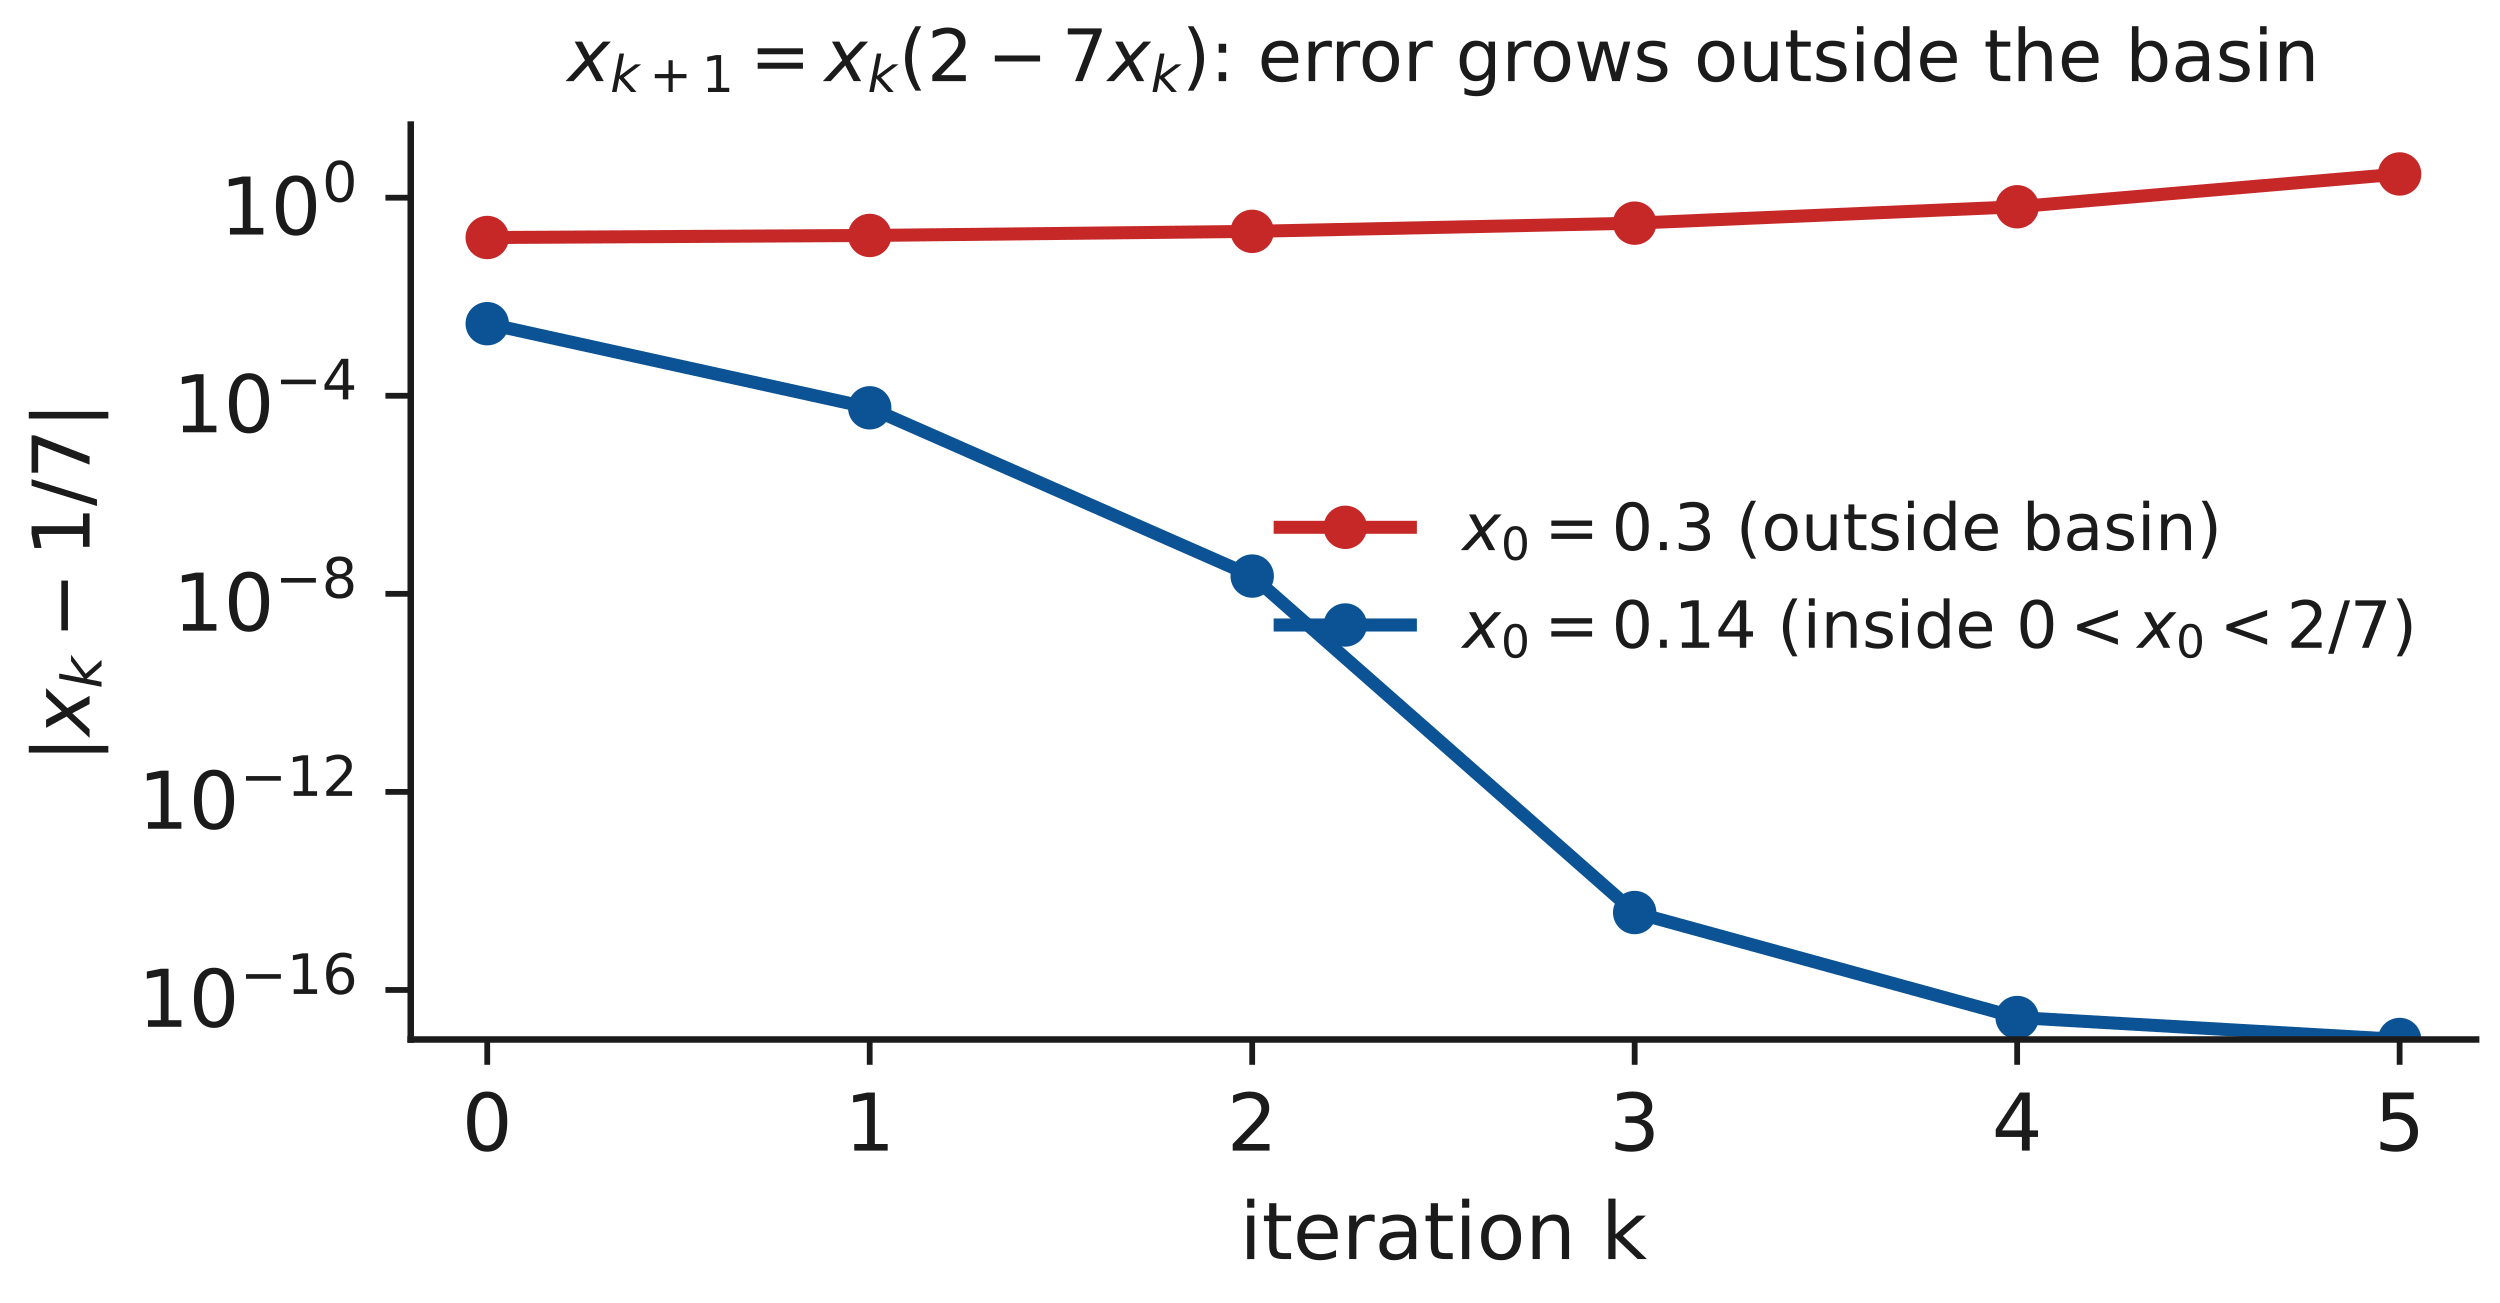
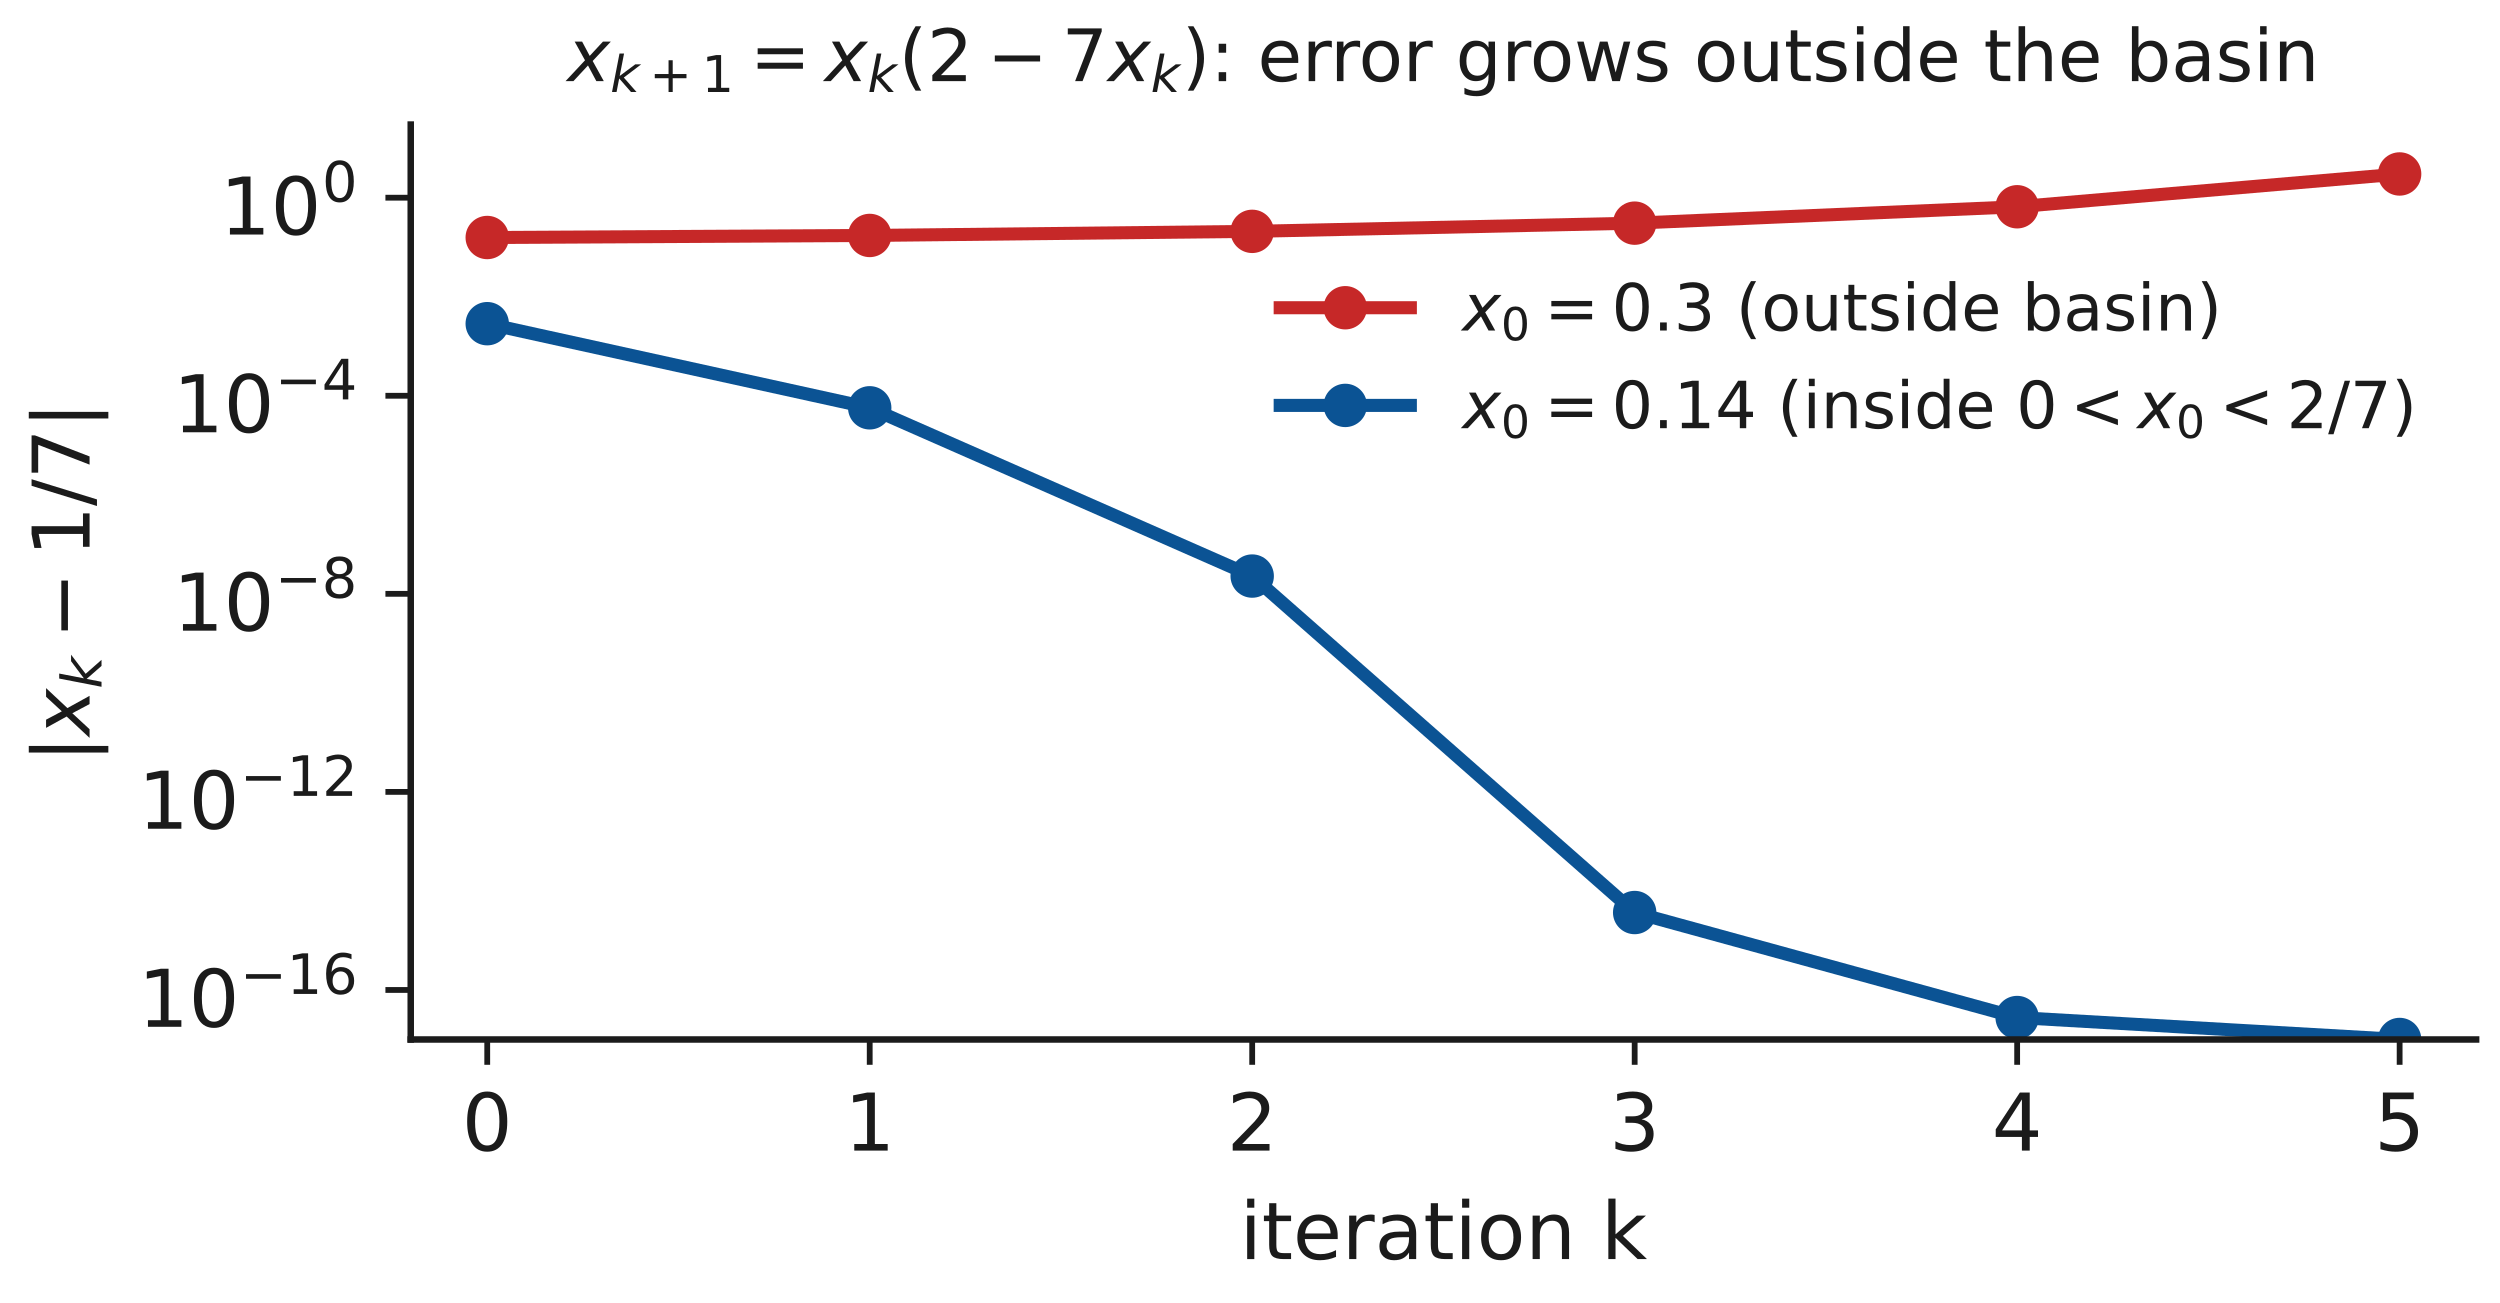
<svg xmlns="http://www.w3.org/2000/svg" xmlns:xlink="http://www.w3.org/1999/xlink" width="345.6pt" height="180pt" viewBox="0 0 345.6 180" version="1.1">
  <defs>
    <style type="text/css">*{stroke-linejoin: round; stroke-linecap: butt}</style>
  </defs>
  <g id="figure_1">
    <g id="patch_1">
      <path d="M 0 180  L 345.6 180  L 345.6 0  L 0 0  L 0 180  z " style="fill: none" />
    </g>
    <g id="axes_1">
      <g id="patch_2">
        <path d="M 56.78 143.699  L 342.3 143.699  L 342.3 17.22  L 56.78 17.22  L 56.78 143.699  z " style="fill: none" />
      </g>
      <g id="matplotlib.axis_1">
        <g id="xtick_1">
          <g id="line2d_1">
            <defs>
              <path id="m05b77bd2c2" d="M 0 0  L 0 3.5  " style="stroke: #1b1b1b; stroke-width: 0.8" />
            </defs>
            <g>
              <use xlink:href="#m05b77bd2c2" x="67.355" y="143.699" style="fill: #1b1b1b; stroke: #1b1b1b; stroke-width: 0.8" />
            </g>
          </g>
          <g id="text_1">
            <g style="fill: #1b1b1b" transform="translate(63.85544 159.0561) scale(0.11 -0.11)">
              <defs>
                <path id="DejaVuSans-13" d="M 2034 4250  Q 1547 4250 1301 3770  Q 1056 3291 1056 2328  Q 1056 1369 1301 889  Q 1547 409 2034 409  Q 2525 409 2770 889  Q 3016 1369 3016 2328  Q 3016 3291 2770 3770  Q 2525 4250 2034 4250  z M 2034 4750  Q 2819 4750 3233 4129  Q 3647 3509 3647 2328  Q 3647 1150 3233 529  Q 2819 -91 2034 -91  Q 1250 -91 836 529  Q 422 1150 422 2328  Q 422 3509 836 4129  Q 1250 4750 2034 4750  z " transform="scale(0.015625)" />
              </defs>
              <use xlink:href="#DejaVuSans-13" />
            </g>
          </g>
        </g>
        <g id="xtick_2">
          <g id="line2d_2">
            <g>
              <use xlink:href="#m05b77bd2c2" x="120.229" y="143.699" style="fill: #1b1b1b; stroke: #1b1b1b; stroke-width: 0.8" />
            </g>
          </g>
          <g id="text_2">
            <g style="fill: #1b1b1b" transform="translate(116.7295 159.0561) scale(0.11 -0.11)">
              <defs>
                <path id="DejaVuSans-14" d="M 794 531  L 1825 531  L 1825 4091  L 703 3866  L 703 4441  L 1819 4666  L 2450 4666  L 2450 531  L 3481 531  L 3481 0  L 794 0  L 794 531  z " transform="scale(0.015625)" />
              </defs>
              <use xlink:href="#DejaVuSans-14" />
            </g>
          </g>
        </g>
        <g id="xtick_3">
          <g id="line2d_3">
            <g>
              <use xlink:href="#m05b77bd2c2" x="173.103" y="143.699" style="fill: #1b1b1b; stroke: #1b1b1b; stroke-width: 0.8" />
            </g>
          </g>
          <g id="text_3">
            <g style="fill: #1b1b1b" transform="translate(169.6036 159.0561) scale(0.11 -0.11)">
              <defs>
                <path id="DejaVuSans-15" d="M 1228 531  L 3431 531  L 3431 0  L 469 0  L 469 531  Q 828 903 1448 1529  Q 2069 2156 2228 2338  Q 2531 2678 2651 2914  Q 2772 3150 2772 3378  Q 2772 3750 2511 3984  Q 2250 4219 1831 4219  Q 1534 4219 1204 4116  Q 875 4013 500 3803  L 500 4441  Q 881 4594 1212 4672  Q 1544 4750 1819 4750  Q 2544 4750 2975 4387  Q 3406 4025 3406 3419  Q 3406 3131 3298 2873  Q 3191 2616 2906 2266  Q 2828 2175 2409 1742  Q 1991 1309 1228 531  z " transform="scale(0.015625)" />
              </defs>
              <use xlink:href="#DejaVuSans-15" />
            </g>
          </g>
        </g>
        <g id="xtick_4">
          <g id="line2d_4">
            <g>
              <use xlink:href="#m05b77bd2c2" x="225.977" y="143.699" style="fill: #1b1b1b; stroke: #1b1b1b; stroke-width: 0.8" />
            </g>
          </g>
          <g id="text_4">
            <g style="fill: #1b1b1b" transform="translate(222.4777 159.0561) scale(0.11 -0.11)">
              <defs>
                <path id="DejaVuSans-16" d="M 2597 2516  Q 3050 2419 3304 2112  Q 3559 1806 3559 1356  Q 3559 666 3084 287  Q 2609 -91 1734 -91  Q 1441 -91 1130 -33  Q 819 25 488 141  L 488 750  Q 750 597 1062 519  Q 1375 441 1716 441  Q 2309 441 2620 675  Q 2931 909 2931 1356  Q 2931 1769 2642 2001  Q 2353 2234 1838 2234  L 1294 2234  L 1294 2753  L 1863 2753  Q 2328 2753 2575 2939  Q 2822 3125 2822 3475  Q 2822 3834 2567 4026  Q 2313 4219 1838 4219  Q 1578 4219 1281 4162  Q 984 4106 628 3988  L 628 4550  Q 988 4650 1302 4700  Q 1616 4750 1894 4750  Q 2613 4750 3031 4423  Q 3450 4097 3450 3541  Q 3450 3153 3228 2886  Q 3006 2619 2597 2516  z " transform="scale(0.015625)" />
              </defs>
              <use xlink:href="#DejaVuSans-16" />
            </g>
          </g>
        </g>
        <g id="xtick_5">
          <g id="line2d_5">
            <g>
              <use xlink:href="#m05b77bd2c2" x="278.851" y="143.699" style="fill: #1b1b1b; stroke: #1b1b1b; stroke-width: 0.8" />
            </g>
          </g>
          <g id="text_5">
            <g style="fill: #1b1b1b" transform="translate(275.3517 159.0561) scale(0.11 -0.11)">
              <defs>
                <path id="DejaVuSans-17" d="M 2419 4116  L 825 1625  L 2419 1625  L 2419 4116  z M 2253 4666  L 3047 4666  L 3047 1625  L 3713 1625  L 3713 1100  L 3047 1100  L 3047 0  L 2419 0  L 2419 1100  L 313 1100  L 313 1709  L 2253 4666  z " transform="scale(0.015625)" />
              </defs>
              <use xlink:href="#DejaVuSans-17" />
            </g>
          </g>
        </g>
        <g id="xtick_6">
          <g id="line2d_6">
            <g>
              <use xlink:href="#m05b77bd2c2" x="331.725" y="143.699" style="fill: #1b1b1b; stroke: #1b1b1b; stroke-width: 0.8" />
            </g>
          </g>
          <g id="text_6">
            <g style="fill: #1b1b1b" transform="translate(328.2258 159.0561) scale(0.11 -0.11)">
              <defs>
                <path id="DejaVuSans-18" d="M 691 4666  L 3169 4666  L 3169 4134  L 1269 4134  L 1269 2991  Q 1406 3038 1543 3061  Q 1681 3084 1819 3084  Q 2600 3084 3056 2656  Q 3513 2228 3513 1497  Q 3513 744 3044 326  Q 2575 -91 1722 -91  Q 1428 -91 1123 -41  Q 819 9 494 109  L 494 744  Q 775 591 1075 516  Q 1375 441 1709 441  Q 2250 441 2565 725  Q 2881 1009 2881 1497  Q 2881 1984 2565 2268  Q 2250 2553 1709 2553  Q 1456 2553 1204 2497  Q 953 2441 691 2322  L 691 4666  z " transform="scale(0.015625)" />
              </defs>
              <use xlink:href="#DejaVuSans-18" />
            </g>
          </g>
        </g>
        <g id="text_7">
          <g style="fill: #1b1b1b" transform="translate(171.3723 174.057) scale(0.11 -0.11)">
            <defs>
              <path id="DejaVuSans-4c" d="M 603 3500  L 1178 3500  L 1178 0  L 603 0  L 603 3500  z M 603 4863  L 1178 4863  L 1178 4134  L 603 4134  L 603 4863  z " transform="scale(0.015625)" />
              <path id="DejaVuSans-57" d="M 1172 4494  L 1172 3500  L 2356 3500  L 2356 3053  L 1172 3053  L 1172 1153  Q 1172 725 1289 603  Q 1406 481 1766 481  L 2356 481  L 2356 0  L 1766 0  Q 1100 0 847 248  Q 594 497 594 1153  L 594 3053  L 172 3053  L 172 3500  L 594 3500  L 594 4494  L 1172 4494  z " transform="scale(0.015625)" />
              <path id="DejaVuSans-48" d="M 3597 1894  L 3597 1613  L 953 1613  Q 991 1019 1311 708  Q 1631 397 2203 397  Q 2534 397 2845 478  Q 3156 559 3463 722  L 3463 178  Q 3153 47 2828 -22  Q 2503 -91 2169 -91  Q 1331 -91 842 396  Q 353 884 353 1716  Q 353 2575 817 3079  Q 1281 3584 2069 3584  Q 2775 3584 3186 3129  Q 3597 2675 3597 1894  z M 3022 2063  Q 3016 2534 2758 2815  Q 2500 3097 2075 3097  Q 1594 3097 1305 2825  Q 1016 2553 972 2059  L 3022 2063  z " transform="scale(0.015625)" />
              <path id="DejaVuSans-55" d="M 2631 2963  Q 2534 3019 2420 3045  Q 2306 3072 2169 3072  Q 1681 3072 1420 2755  Q 1159 2438 1159 1844  L 1159 0  L 581 0  L 581 3500  L 1159 3500  L 1159 2956  Q 1341 3275 1631 3429  Q 1922 3584 2338 3584  Q 2397 3584 2469 3576  Q 2541 3569 2628 3553  L 2631 2963  z " transform="scale(0.015625)" />
              <path id="DejaVuSans-44" d="M 2194 1759  Q 1497 1759 1228 1600  Q 959 1441 959 1056  Q 959 750 1161 570  Q 1363 391 1709 391  Q 2188 391 2477 730  Q 2766 1069 2766 1631  L 2766 1759  L 2194 1759  z M 3341 1997  L 3341 0  L 2766 0  L 2766 531  Q 2569 213 2275 61  Q 1981 -91 1556 -91  Q 1019 -91 701 211  Q 384 513 384 1019  Q 384 1609 779 1909  Q 1175 2209 1959 2209  L 2766 2209  L 2766 2266  Q 2766 2663 2505 2880  Q 2244 3097 1772 3097  Q 1472 3097 1187 3025  Q 903 2953 641 2809  L 641 3341  Q 956 3463 1253 3523  Q 1550 3584 1831 3584  Q 2591 3584 2966 3190  Q 3341 2797 3341 1997  z " transform="scale(0.015625)" />
              <path id="DejaVuSans-52" d="M 1959 3097  Q 1497 3097 1228 2736  Q 959 2375 959 1747  Q 959 1119 1226 758  Q 1494 397 1959 397  Q 2419 397 2687 759  Q 2956 1122 2956 1747  Q 2956 2369 2687 2733  Q 2419 3097 1959 3097  z M 1959 3584  Q 2709 3584 3137 3096  Q 3566 2609 3566 1747  Q 3566 888 3137 398  Q 2709 -91 1959 -91  Q 1206 -91 779 398  Q 353 888 353 1747  Q 353 2609 779 3096  Q 1206 3584 1959 3584  z " transform="scale(0.015625)" />
              <path id="DejaVuSans-51" d="M 3513 2113  L 3513 0  L 2938 0  L 2938 2094  Q 2938 2591 2744 2837  Q 2550 3084 2163 3084  Q 1697 3084 1428 2787  Q 1159 2491 1159 1978  L 1159 0  L 581 0  L 581 3500  L 1159 3500  L 1159 2956  Q 1366 3272 1645 3428  Q 1925 3584 2291 3584  Q 2894 3584 3203 3211  Q 3513 2838 3513 2113  z " transform="scale(0.015625)" />
              <path id="DejaVuSans-3" transform="scale(0.015625)" />
              <path id="DejaVuSans-4e" d="M 581 4863  L 1159 4863  L 1159 1991  L 2875 3500  L 3609 3500  L 1753 1863  L 3688 0  L 2938 0  L 1159 1709  L 1159 0  L 581 0  L 581 4863  z " transform="scale(0.015625)" />
            </defs>
            <use xlink:href="#DejaVuSans-4c" />
            <use xlink:href="#DejaVuSans-57" transform="translate(27.78125 0)" />
            <use xlink:href="#DejaVuSans-48" transform="translate(66.98438 0)" />
            <use xlink:href="#DejaVuSans-55" transform="translate(128.5156 0)" />
            <use xlink:href="#DejaVuSans-44" transform="translate(169.625 0)" />
            <use xlink:href="#DejaVuSans-57" transform="translate(230.9062 0)" />
            <use xlink:href="#DejaVuSans-4c" transform="translate(270.1094 0)" />
            <use xlink:href="#DejaVuSans-52" transform="translate(297.8906 0)" />
            <use xlink:href="#DejaVuSans-51" transform="translate(359.0781 0)" />
            <use xlink:href="#DejaVuSans-3" transform="translate(422.4531 0)" />
            <use xlink:href="#DejaVuSans-4e" transform="translate(454.2344 0)" />
          </g>
        </g>
      </g>
      <g id="matplotlib.axis_2">
        <g id="ytick_1">
          <g id="line2d_7">
            <defs>
              <path id="m5245e844b0" d="M 0 0  L -3.5 0  " style="stroke: #1b1b1b; stroke-width: 0.8" />
            </defs>
            <g>
              <use xlink:href="#m5245e844b0" x="56.78" y="136.854" style="fill: #1b1b1b; stroke: #1b1b1b; stroke-width: 0.8" />
            </g>
          </g>
          <g id="text_8">
            <g style="fill: #1b1b1b" transform="translate(19.09 142.0235) scale(0.11 -0.11)">
              <defs>
                <path id="DejaVuSans-c9c" d="M 678 2272  L 4684 2272  L 4684 1741  L 678 1741  L 678 2272  z " transform="scale(0.015625)" />
                <path id="DejaVuSans-19" d="M 2113 2584  Q 1688 2584 1439 2293  Q 1191 2003 1191 1497  Q 1191 994 1439 701  Q 1688 409 2113 409  Q 2538 409 2786 701  Q 3034 994 3034 1497  Q 3034 2003 2786 2293  Q 2538 2584 2113 2584  z M 3366 4563  L 3366 3988  Q 3128 4100 2886 4159  Q 2644 4219 2406 4219  Q 1781 4219 1451 3797  Q 1122 3375 1075 2522  Q 1259 2794 1537 2939  Q 1816 3084 2150 3084  Q 2853 3084 3261 2657  Q 3669 2231 3669 1497  Q 3669 778 3244 343  Q 2819 -91 2113 -91  Q 1303 -91 875 529  Q 447 1150 447 2328  Q 447 3434 972 4092  Q 1497 4750 2381 4750  Q 2619 4750 2861 4703  Q 3103 4656 3366 4563  z " transform="scale(0.015625)" />
              </defs>
              <use xlink:href="#DejaVuSans-14" transform="translate(0 0.746875)" />
              <use xlink:href="#DejaVuSans-13" transform="translate(63.62305 0.746875)" />
              <use xlink:href="#DejaVuSans-c9c" transform="translate(128.2031 42.04688) scale(0.7)" />
              <use xlink:href="#DejaVuSans-14" transform="translate(186.8555 42.04688) scale(0.7)" />
              <use xlink:href="#DejaVuSans-19" transform="translate(231.3916 42.04688) scale(0.7)" />
            </g>
          </g>
        </g>
        <g id="ytick_2">
          <g id="line2d_8">
            <g>
              <use xlink:href="#m5245e844b0" x="56.78" y="109.473" style="fill: #1b1b1b; stroke: #1b1b1b; stroke-width: 0.8" />
            </g>
          </g>
          <g id="text_9">
            <g style="fill: #1b1b1b" transform="translate(19.09 114.6429) scale(0.11 -0.11)">
              <use xlink:href="#DejaVuSans-14" transform="translate(0 0.746875)" />
              <use xlink:href="#DejaVuSans-13" transform="translate(63.62305 0.746875)" />
              <use xlink:href="#DejaVuSans-c9c" transform="translate(128.2031 42.04688) scale(0.7)" />
              <use xlink:href="#DejaVuSans-14" transform="translate(186.8555 42.04688) scale(0.7)" />
              <use xlink:href="#DejaVuSans-15" transform="translate(231.3916 42.04688) scale(0.7)" />
            </g>
          </g>
        </g>
        <g id="ytick_3">
          <g id="line2d_9">
            <g>
              <use xlink:href="#m5245e844b0" x="56.78" y="82.092" style="fill: #1b1b1b; stroke: #1b1b1b; stroke-width: 0.8" />
            </g>
          </g>
          <g id="text_10">
            <g style="fill: #1b1b1b" transform="translate(23.93 87.26232) scale(0.11 -0.11)">
              <defs>
                <path id="DejaVuSans-1b" d="M 2034 2216  Q 1584 2216 1326 1975  Q 1069 1734 1069 1313  Q 1069 891 1326 650  Q 1584 409 2034 409  Q 2484 409 2743 651  Q 3003 894 3003 1313  Q 3003 1734 2745 1975  Q 2488 2216 2034 2216  z M 1403 2484  Q 997 2584 770 2862  Q 544 3141 544 3541  Q 544 4100 942 4425  Q 1341 4750 2034 4750  Q 2731 4750 3128 4425  Q 3525 4100 3525 3541  Q 3525 3141 3298 2862  Q 3072 2584 2669 2484  Q 3125 2378 3379 2068  Q 3634 1759 3634 1313  Q 3634 634 3220 271  Q 2806 -91 2034 -91  Q 1263 -91 848 271  Q 434 634 434 1313  Q 434 1759 690 2068  Q 947 2378 1403 2484  z M 1172 3481  Q 1172 3119 1398 2916  Q 1625 2713 2034 2713  Q 2441 2713 2670 2916  Q 2900 3119 2900 3481  Q 2900 3844 2670 4047  Q 2441 4250 2034 4250  Q 1625 4250 1398 4047  Q 1172 3844 1172 3481  z " transform="scale(0.015625)" />
              </defs>
              <use xlink:href="#DejaVuSans-14" transform="translate(0 0.746875)" />
              <use xlink:href="#DejaVuSans-13" transform="translate(63.62305 0.746875)" />
              <use xlink:href="#DejaVuSans-c9c" transform="translate(128.2031 42.04688) scale(0.7)" />
              <use xlink:href="#DejaVuSans-1b" transform="translate(186.8555 42.04688) scale(0.7)" />
            </g>
          </g>
        </g>
        <g id="ytick_4">
          <g id="line2d_10">
            <g>
              <use xlink:href="#m5245e844b0" x="56.78" y="54.712" style="fill: #1b1b1b; stroke: #1b1b1b; stroke-width: 0.8" />
            </g>
          </g>
          <g id="text_11">
            <g style="fill: #1b1b1b" transform="translate(23.93 59.82672) scale(0.11 -0.11)">
              <use xlink:href="#DejaVuSans-14" transform="translate(0 0.665625)" />
              <use xlink:href="#DejaVuSans-13" transform="translate(63.62305 0.665625)" />
              <use xlink:href="#DejaVuSans-c9c" transform="translate(128.2031 41.96563) scale(0.7)" />
              <use xlink:href="#DejaVuSans-17" transform="translate(186.8555 41.96563) scale(0.7)" />
            </g>
          </g>
        </g>
        <g id="ytick_5">
          <g id="line2d_11">
            <g>
              <use xlink:href="#m5245e844b0" x="56.78" y="27.331" style="fill: #1b1b1b; stroke: #1b1b1b; stroke-width: 0.8" />
            </g>
          </g>
          <g id="text_12">
            <g style="fill: #1b1b1b" transform="translate(30.42 32.50112) scale(0.11 -0.11)">
              <use xlink:href="#DejaVuSans-14" transform="translate(0 0.746875)" />
              <use xlink:href="#DejaVuSans-13" transform="translate(63.62305 0.746875)" />
              <use xlink:href="#DejaVuSans-13" transform="translate(128.2031 42.04688) scale(0.7)" />
            </g>
          </g>
        </g>
        <g id="text_13">
          <g style="fill: #1b1b1b" transform="translate(12.44742 105.4293) rotate(-90) scale(0.11 -0.11)">
            <defs>
              <path id="DejaVuSans-5f" d="M 1344 4891  L 1344 -1509  L 813 -1509  L 813 4891  L 1344 4891  z " transform="scale(0.015625)" />
              <path id="DejaVuSans-Oblique-5b" d="M 3841 3500  L 2234 1784  L 3219 0  L 2559 0  L 1819 1388  L 531 0  L -166 0  L 1556 1844  L 641 3500  L 1300 3500  L 1972 2234  L 3144 3500  L 3841 3500  z " transform="scale(0.015625)" />
              <path id="DejaVuSans-Oblique-4e" d="M 1172 4863  L 1747 4863  L 1197 2028  L 3169 3500  L 3916 3500  L 1716 1825  L 3322 0  L 2625 0  L 1131 1709  L 800 0  L 225 0  L 1172 4863  z " transform="scale(0.015625)" />
              <path id="DejaVuSans-12" d="M 1625 4666  L 2156 4666  L 531 -594  L 0 -594  L 1625 4666  z " transform="scale(0.015625)" />
              <path id="DejaVuSans-1a" d="M 525 4666  L 3525 4666  L 3525 4397  L 1831 0  L 1172 0  L 2766 4134  L 525 4134  L 525 4666  z " transform="scale(0.015625)" />
            </defs>
            <use xlink:href="#DejaVuSans-5f" transform="translate(0 0.578125)" />
            <use xlink:href="#DejaVuSans-Oblique-5b" transform="translate(33.69141 0.578125)" />
            <use xlink:href="#DejaVuSans-Oblique-4e" transform="translate(92.87109 -14.42183) scale(0.7)" />
            <use xlink:href="#DejaVuSans-c9c" transform="translate(155.625 0.578125)" />
            <use xlink:href="#DejaVuSans-14" transform="translate(258.8965 0.578125)" />
            <use xlink:href="#DejaVuSans-12" transform="translate(322.5195 0.578125)" />
            <use xlink:href="#DejaVuSans-1a" transform="translate(356.2109 0.578125)" />
            <use xlink:href="#DejaVuSans-5f" transform="translate(419.834 0.578125)" />
          </g>
        </g>
      </g>
      <g id="line2d_12">
        <path d="M 67.355 32.833  L 120.229 32.549  L 173.103 31.983  L 225.977 30.849  L 278.851 28.583  L 331.725 24.049  " clip-path="url(#pd3d9bad265)" style="fill: none; stroke: #c62828; stroke-width: 1.8; stroke-linecap: square" />
        <defs>
          <path id="me1bcb78f3e" d="M 0 2.5  C 0.663 2.5 1.299 2.237 1.768 1.768  C 2.237 1.299 2.5 0.663 2.5 0  C 2.5 -0.663 2.237 -1.299 1.768 -1.768  C 1.299 -2.237 0.663 -2.5 0 -2.5  C -0.663 -2.5 -1.299 -2.237 -1.768 -1.768  C -2.237 -1.299 -2.5 -0.663 -2.5 0  C -2.5 0.663 -2.237 1.299 -1.768 1.768  C -1.299 2.237 -0.663 2.5 0 2.5  z " style="stroke: #c62828" />
        </defs>
        <g clip-path="url(#pd3d9bad265)">
          <use xlink:href="#me1bcb78f3e" x="67.355" y="32.833" style="fill: #c62828; stroke: #c62828" />
          <use xlink:href="#me1bcb78f3e" x="120.229" y="32.549" style="fill: #c62828; stroke: #c62828" />
          <use xlink:href="#me1bcb78f3e" x="173.103" y="31.983" style="fill: #c62828; stroke: #c62828" />
          <use xlink:href="#me1bcb78f3e" x="225.977" y="30.849" style="fill: #c62828; stroke: #c62828" />
          <use xlink:href="#me1bcb78f3e" x="278.851" y="28.583" style="fill: #c62828; stroke: #c62828" />
          <use xlink:href="#me1bcb78f3e" x="331.725" y="24.049" style="fill: #c62828; stroke: #c62828" />
        </g>
      </g>
      <g id="line2d_13">
        <path d="M 67.355 44.746  L 120.229 56.375  L 173.103 79.635  L 225.977 126.148  L 278.851 140.664  L 331.725 143.699  " clip-path="url(#pd3d9bad265)" style="fill: none; stroke: #0b5394; stroke-width: 1.8; stroke-linecap: square" />
        <defs>
          <path id="m2a3b58b633" d="M 0 2.5  C 0.663 2.5 1.299 2.237 1.768 1.768  C 2.237 1.299 2.5 0.663 2.5 0  C 2.5 -0.663 2.237 -1.299 1.768 -1.768  C 1.299 -2.237 0.663 -2.5 0 -2.5  C -0.663 -2.5 -1.299 -2.237 -1.768 -1.768  C -2.237 -1.299 -2.5 -0.663 -2.5 0  C -2.5 0.663 -2.237 1.299 -1.768 1.768  C -1.299 2.237 -0.663 2.5 0 2.5  z " style="stroke: #0b5394" />
        </defs>
        <g clip-path="url(#pd3d9bad265)">
          <use xlink:href="#m2a3b58b633" x="67.355" y="44.746" style="fill: #0b5394; stroke: #0b5394" />
          <use xlink:href="#m2a3b58b633" x="120.229" y="56.375" style="fill: #0b5394; stroke: #0b5394" />
          <use xlink:href="#m2a3b58b633" x="173.103" y="79.635" style="fill: #0b5394; stroke: #0b5394" />
          <use xlink:href="#m2a3b58b633" x="225.977" y="126.148" style="fill: #0b5394; stroke: #0b5394" />
          <use xlink:href="#m2a3b58b633" x="278.851" y="140.664" style="fill: #0b5394; stroke: #0b5394" />
          <use xlink:href="#m2a3b58b633" x="331.725" y="143.699" style="fill: #0b5394; stroke: #0b5394" />
        </g>
      </g>
      <g id="patch_3">
        <path d="M 56.78 143.699  L 56.78 17.22  " style="fill: none; stroke: #1b1b1b; stroke-width: 0.9; stroke-linejoin: miter; stroke-linecap: square" />
      </g>
      <g id="patch_4">
        <path d="M 56.78 143.699  L 342.3 143.699  " style="fill: none; stroke: #1b1b1b; stroke-width: 0.9; stroke-linejoin: miter; stroke-linecap: square" />
      </g>
      <g id="text_14">
        <g style="fill: #1b1b1b" transform="translate(78.44 11.22) scale(0.1 -0.1)">
          <defs>
            <path id="DejaVuSans-e" d="M 2944 4013  L 2944 2272  L 4684 2272  L 4684 1741  L 2944 1741  L 2944 0  L 2419 0  L 2419 1741  L 678 1741  L 678 2272  L 2419 2272  L 2419 4013  L 2944 4013  z " transform="scale(0.015625)" />
            <path id="DejaVuSans-20" d="M 678 2906  L 4684 2906  L 4684 2381  L 678 2381  L 678 2906  z M 678 1631  L 4684 1631  L 4684 1100  L 678 1100  L 678 1631  z " transform="scale(0.015625)" />
            <path id="DejaVuSans-b" d="M 1984 4856  Q 1566 4138 1362 3434  Q 1159 2731 1159 2009  Q 1159 1288 1364 580  Q 1569 -128 1984 -844  L 1484 -844  Q 1016 -109 783 600  Q 550 1309 550 2009  Q 550 2706 781 3412  Q 1013 4119 1484 4856  L 1984 4856  z " transform="scale(0.015625)" />
            <path id="DejaVuSans-c" d="M 513 4856  L 1013 4856  Q 1481 4119 1714 3412  Q 1947 2706 1947 2009  Q 1947 1309 1714 600  Q 1481 -109 1013 -844  L 513 -844  Q 928 -128 1133 580  Q 1338 1288 1338 2009  Q 1338 2731 1133 3434  Q 928 4138 513 4856  z " transform="scale(0.015625)" />
            <path id="DejaVuSans-1d" d="M 750 794  L 1409 794  L 1409 0  L 750 0  L 750 794  z M 750 3309  L 1409 3309  L 1409 2516  L 750 2516  L 750 3309  z " transform="scale(0.015625)" />
            <path id="DejaVuSans-4a" d="M 2906 1791  Q 2906 2416 2648 2759  Q 2391 3103 1925 3103  Q 1463 3103 1205 2759  Q 947 2416 947 1791  Q 947 1169 1205 825  Q 1463 481 1925 481  Q 2391 481 2648 825  Q 2906 1169 2906 1791  z M 3481 434  Q 3481 -459 3084 -895  Q 2688 -1331 1869 -1331  Q 1566 -1331 1297 -1286  Q 1028 -1241 775 -1147  L 775 -588  Q 1028 -725 1275 -790  Q 1522 -856 1778 -856  Q 2344 -856 2625 -561  Q 2906 -266 2906 331  L 2906 616  Q 2728 306 2450 153  Q 2172 0 1784 0  Q 1141 0 747 490  Q 353 981 353 1791  Q 353 2603 747 3093  Q 1141 3584 1784 3584  Q 2172 3584 2450 3431  Q 2728 3278 2906 2969  L 2906 3500  L 3481 3500  L 3481 434  z " transform="scale(0.015625)" />
            <path id="DejaVuSans-5a" d="M 269 3500  L 844 3500  L 1563 769  L 2278 3500  L 2956 3500  L 3675 769  L 4391 3500  L 4966 3500  L 4050 0  L 3372 0  L 2619 2869  L 1863 0  L 1184 0  L 269 3500  z " transform="scale(0.015625)" />
            <path id="DejaVuSans-56" d="M 2834 3397  L 2834 2853  Q 2591 2978 2328 3040  Q 2066 3103 1784 3103  Q 1356 3103 1142 2972  Q 928 2841 928 2578  Q 928 2378 1081 2264  Q 1234 2150 1697 2047  L 1894 2003  Q 2506 1872 2764 1633  Q 3022 1394 3022 966  Q 3022 478 2636 193  Q 2250 -91 1575 -91  Q 1294 -91 989 -36  Q 684 19 347 128  L 347 722  Q 666 556 975 473  Q 1284 391 1588 391  Q 1994 391 2212 530  Q 2431 669 2431 922  Q 2431 1156 2273 1281  Q 2116 1406 1581 1522  L 1381 1569  Q 847 1681 609 1914  Q 372 2147 372 2553  Q 372 3047 722 3315  Q 1072 3584 1716 3584  Q 2034 3584 2315 3537  Q 2597 3491 2834 3397  z " transform="scale(0.015625)" />
            <path id="DejaVuSans-58" d="M 544 1381  L 544 3500  L 1119 3500  L 1119 1403  Q 1119 906 1312 657  Q 1506 409 1894 409  Q 2359 409 2629 706  Q 2900 1003 2900 1516  L 2900 3500  L 3475 3500  L 3475 0  L 2900 0  L 2900 538  Q 2691 219 2414 64  Q 2138 -91 1772 -91  Q 1169 -91 856 284  Q 544 659 544 1381  z M 1991 3584  L 1991 3584  z " transform="scale(0.015625)" />
            <path id="DejaVuSans-47" d="M 2906 2969  L 2906 4863  L 3481 4863  L 3481 0  L 2906 0  L 2906 525  Q 2725 213 2448 61  Q 2172 -91 1784 -91  Q 1150 -91 751 415  Q 353 922 353 1747  Q 353 2572 751 3078  Q 1150 3584 1784 3584  Q 2172 3584 2448 3432  Q 2725 3281 2906 2969  z M 947 1747  Q 947 1113 1208 752  Q 1469 391 1925 391  Q 2381 391 2643 752  Q 2906 1113 2906 1747  Q 2906 2381 2643 2742  Q 2381 3103 1925 3103  Q 1469 3103 1208 2742  Q 947 2381 947 1747  z " transform="scale(0.015625)" />
            <path id="DejaVuSans-4b" d="M 3513 2113  L 3513 0  L 2938 0  L 2938 2094  Q 2938 2591 2744 2837  Q 2550 3084 2163 3084  Q 1697 3084 1428 2787  Q 1159 2491 1159 1978  L 1159 0  L 581 0  L 581 4863  L 1159 4863  L 1159 2956  Q 1366 3272 1645 3428  Q 1925 3584 2291 3584  Q 2894 3584 3203 3211  Q 3513 2838 3513 2113  z " transform="scale(0.015625)" />
            <path id="DejaVuSans-45" d="M 3116 1747  Q 3116 2381 2855 2742  Q 2594 3103 2138 3103  Q 1681 3103 1420 2742  Q 1159 2381 1159 1747  Q 1159 1113 1420 752  Q 1681 391 2138 391  Q 2594 391 2855 752  Q 3116 1113 3116 1747  z M 1159 2969  Q 1341 3281 1617 3432  Q 1894 3584 2278 3584  Q 2916 3584 3314 3078  Q 3713 2572 3713 1747  Q 3713 922 3314 415  Q 2916 -91 2278 -91  Q 1894 -91 1617 61  Q 1341 213 1159 525  L 1159 0  L 581 0  L 581 4863  L 1159 4863  L 1159 2969  z " transform="scale(0.015625)" />
          </defs>
          <use xlink:href="#DejaVuSans-Oblique-5b" transform="translate(0 0.015625)" />
          <use xlink:href="#DejaVuSans-Oblique-4e" transform="translate(59.17969 -14.98433) scale(0.7)" />
          <use xlink:href="#DejaVuSans-e" transform="translate(113.3545 -14.98433) scale(0.7)" />
          <use xlink:href="#DejaVuSans-14" transform="translate(185.6445 -14.98433) scale(0.7)" />
          <use xlink:href="#DejaVuSans-20" transform="translate(252.3975 0.015625)" />
          <use xlink:href="#DejaVuSans-Oblique-5b" transform="translate(355.6689 0.015625)" />
          <use xlink:href="#DejaVuSans-Oblique-4e" transform="translate(414.8486 -14.98433) scale(0.7)" />
          <use xlink:href="#DejaVuSans-b" transform="translate(458.1201 0.015625)" />
          <use xlink:href="#DejaVuSans-15" transform="translate(497.1338 0.015625)" />
          <use xlink:href="#DejaVuSans-c9c" transform="translate(580.2393 0.015625)" />
          <use xlink:href="#DejaVuSans-1a" transform="translate(683.5107 0.015625)" />
          <use xlink:href="#DejaVuSans-Oblique-5b" transform="translate(747.1338 0.015625)" />
          <use xlink:href="#DejaVuSans-Oblique-4e" transform="translate(806.3135 -14.98433) scale(0.7)" />
          <use xlink:href="#DejaVuSans-c" transform="translate(849.585 0.015625)" />
          <use xlink:href="#DejaVuSans-1d" transform="translate(888.5986 0.015625)" />
          <use xlink:href="#DejaVuSans-3" transform="translate(922.29 0.015625)" />
          <use xlink:href="#DejaVuSans-48" transform="translate(954.0771 0.015625)" />
          <use xlink:href="#DejaVuSans-55" transform="translate(1015.601 0.015625)" />
          <use xlink:href="#DejaVuSans-55" transform="translate(1054.714 0.015625)" />
          <use xlink:href="#DejaVuSans-52" transform="translate(1093.827 0.015625)" />
          <use xlink:href="#DejaVuSans-55" transform="translate(1155.009 0.015625)" />
          <use xlink:href="#DejaVuSans-3" transform="translate(1196.122 0.015625)" />
          <use xlink:href="#DejaVuSans-4a" transform="translate(1227.909 0.015625)" />
          <use xlink:href="#DejaVuSans-55" transform="translate(1291.386 0.015625)" />
          <use xlink:href="#DejaVuSans-52" transform="translate(1330.499 0.015625)" />
          <use xlink:href="#DejaVuSans-5a" transform="translate(1391.681 0.015625)" />
          <use xlink:href="#DejaVuSans-56" transform="translate(1473.468 0.015625)" />
          <use xlink:href="#DejaVuSans-3" transform="translate(1525.567 0.015625)" />
          <use xlink:href="#DejaVuSans-52" transform="translate(1557.354 0.015625)" />
          <use xlink:href="#DejaVuSans-58" transform="translate(1618.536 0.015625)" />
          <use xlink:href="#DejaVuSans-57" transform="translate(1681.915 0.015625)" />
          <use xlink:href="#DejaVuSans-56" transform="translate(1721.124 0.015625)" />
          <use xlink:href="#DejaVuSans-4c" transform="translate(1773.224 0.015625)" />
          <use xlink:href="#DejaVuSans-47" transform="translate(1801.007 0.015625)" />
          <use xlink:href="#DejaVuSans-48" transform="translate(1864.483 0.015625)" />
          <use xlink:href="#DejaVuSans-3" transform="translate(1926.007 0.015625)" />
          <use xlink:href="#DejaVuSans-57" transform="translate(1957.794 0.015625)" />
          <use xlink:href="#DejaVuSans-4b" transform="translate(1997.003 0.015625)" />
          <use xlink:href="#DejaVuSans-48" transform="translate(2060.382 0.015625)" />
          <use xlink:href="#DejaVuSans-3" transform="translate(2121.905 0.015625)" />
          <use xlink:href="#DejaVuSans-45" transform="translate(2153.692 0.015625)" />
          <use xlink:href="#DejaVuSans-44" transform="translate(2217.169 0.015625)" />
          <use xlink:href="#DejaVuSans-56" transform="translate(2278.448 0.015625)" />
          <use xlink:href="#DejaVuSans-4c" transform="translate(2330.548 0.015625)" />
          <use xlink:href="#DejaVuSans-51" transform="translate(2358.331 0.015625)" />
        </g>
      </g>
      <g id="legend_1">
        <g id="line2d_14">
-           <path d="M 176.97 72.897  L 185.97 72.897  L 194.97 72.897  " style="fill: none; stroke: #c62828; stroke-width: 1.8; stroke-linecap: square" />
+           <path d="M 176.97 42.542  L 185.97 42.542  L 194.97 42.542  " style="fill: none; stroke: #c62828; stroke-width: 1.8; stroke-linecap: square" />
          <g>
-             <use xlink:href="#me1bcb78f3e" x="185.97" y="72.897" style="fill: #c62828; stroke: #c62828" />
+             <use xlink:href="#me1bcb78f3e" x="185.97" y="42.542" style="fill: #c62828; stroke: #c62828" />
          </g>
        </g>
        <g id="text_15">
-           <g style="fill: #1b1b1b" transform="translate(202.17 76.04723) scale(0.09 -0.09)">
+           <g style="fill: #1b1b1b" transform="translate(202.17 45.69235) scale(0.09 -0.09)">
            <defs>
              <path id="DejaVuSans-11" d="M 684 794  L 1344 794  L 1344 0  L 684 0  L 684 794  z " transform="scale(0.015625)" />
            </defs>
            <use xlink:href="#DejaVuSans-Oblique-5b" transform="translate(0 0.015625)" />
            <use xlink:href="#DejaVuSans-13" transform="translate(59.17969 -14.98433) scale(0.7)" />
            <use xlink:href="#DejaVuSans-20" transform="translate(125.9326 0.015625)" />
            <use xlink:href="#DejaVuSans-13" transform="translate(229.2041 0.015625)" />
            <use xlink:href="#DejaVuSans-11" transform="translate(292.8271 0.015625)" />
            <use xlink:href="#DejaVuSans-16" transform="translate(324.6143 0.015625)" />
            <use xlink:href="#DejaVuSans-3" transform="translate(388.2373 0.015625)" />
            <use xlink:href="#DejaVuSans-b" transform="translate(420.0244 0.015625)" />
            <use xlink:href="#DejaVuSans-52" transform="translate(459.0381 0.015625)" />
            <use xlink:href="#DejaVuSans-58" transform="translate(520.2197 0.015625)" />
            <use xlink:href="#DejaVuSans-57" transform="translate(583.5986 0.015625)" />
            <use xlink:href="#DejaVuSans-56" transform="translate(622.8076 0.015625)" />
            <use xlink:href="#DejaVuSans-4c" transform="translate(674.9072 0.015625)" />
            <use xlink:href="#DejaVuSans-47" transform="translate(702.6904 0.015625)" />
            <use xlink:href="#DejaVuSans-48" transform="translate(766.167 0.015625)" />
            <use xlink:href="#DejaVuSans-3" transform="translate(827.6904 0.015625)" />
            <use xlink:href="#DejaVuSans-45" transform="translate(859.4775 0.015625)" />
            <use xlink:href="#DejaVuSans-44" transform="translate(922.9541 0.015625)" />
            <use xlink:href="#DejaVuSans-56" transform="translate(984.2334 0.015625)" />
            <use xlink:href="#DejaVuSans-4c" transform="translate(1036.333 0.015625)" />
            <use xlink:href="#DejaVuSans-51" transform="translate(1064.116 0.015625)" />
            <use xlink:href="#DejaVuSans-c" transform="translate(1127.495 0.015625)" />
          </g>
        </g>
        <g id="line2d_15">
-           <path d="M 176.97 86.399  L 185.97 86.399  L 194.97 86.399  " style="fill: none; stroke: #0b5394; stroke-width: 1.8; stroke-linecap: square" />
+           <path d="M 176.97 56.044  L 185.97 56.044  L 194.97 56.044  " style="fill: none; stroke: #0b5394; stroke-width: 1.8; stroke-linecap: square" />
          <g>
-             <use xlink:href="#m2a3b58b633" x="185.97" y="86.399" style="fill: #0b5394; stroke: #0b5394" />
+             <use xlink:href="#m2a3b58b633" x="185.97" y="56.044" style="fill: #0b5394; stroke: #0b5394" />
          </g>
        </g>
        <g id="text_16">
-           <g style="fill: #1b1b1b" transform="translate(202.17 89.54934) scale(0.09 -0.09)">
+           <g style="fill: #1b1b1b" transform="translate(202.17 59.19445) scale(0.09 -0.09)">
            <defs>
              <path id="DejaVuSans-1f" d="M 4684 3150  L 1459 2003  L 4684 863  L 4684 294  L 678 1747  L 678 2266  L 4684 3719  L 4684 3150  z " transform="scale(0.015625)" />
            </defs>
            <use xlink:href="#DejaVuSans-Oblique-5b" transform="translate(0 0.015625)" />
            <use xlink:href="#DejaVuSans-13" transform="translate(59.17969 -14.98433) scale(0.7)" />
            <use xlink:href="#DejaVuSans-20" transform="translate(125.9326 0.015625)" />
            <use xlink:href="#DejaVuSans-13" transform="translate(229.2041 0.015625)" />
            <use xlink:href="#DejaVuSans-11" transform="translate(292.8271 0.015625)" />
            <use xlink:href="#DejaVuSans-14" transform="translate(324.6143 0.015625)" />
            <use xlink:href="#DejaVuSans-17" transform="translate(388.2373 0.015625)" />
            <use xlink:href="#DejaVuSans-3" transform="translate(451.8604 0.015625)" />
            <use xlink:href="#DejaVuSans-b" transform="translate(483.6475 0.015625)" />
            <use xlink:href="#DejaVuSans-4c" transform="translate(522.6611 0.015625)" />
            <use xlink:href="#DejaVuSans-51" transform="translate(550.4443 0.015625)" />
            <use xlink:href="#DejaVuSans-56" transform="translate(613.8232 0.015625)" />
            <use xlink:href="#DejaVuSans-4c" transform="translate(665.9229 0.015625)" />
            <use xlink:href="#DejaVuSans-47" transform="translate(693.7061 0.015625)" />
            <use xlink:href="#DejaVuSans-48" transform="translate(757.1826 0.015625)" />
            <use xlink:href="#DejaVuSans-3" transform="translate(818.7061 0.015625)" />
            <use xlink:href="#DejaVuSans-13" transform="translate(850.4932 0.015625)" />
            <use xlink:href="#DejaVuSans-1f" transform="translate(933.5986 0.015625)" />
            <use xlink:href="#DejaVuSans-Oblique-5b" transform="translate(1036.87 0.015625)" />
            <use xlink:href="#DejaVuSans-13" transform="translate(1096.05 -14.98433) scale(0.7)" />
            <use xlink:href="#DejaVuSans-1f" transform="translate(1162.803 0.015625)" />
            <use xlink:href="#DejaVuSans-15" transform="translate(1266.074 0.015625)" />
            <use xlink:href="#DejaVuSans-12" transform="translate(1329.697 0.015625)" />
            <use xlink:href="#DejaVuSans-1a" transform="translate(1363.389 0.015625)" />
            <use xlink:href="#DejaVuSans-c" transform="translate(1427.012 0.015625)" />
          </g>
        </g>
      </g>
    </g>
  </g>
  <defs>
    <clipPath id="pd3d9bad265">
      <rect x="56.78" y="17.22" width="285.52" height="126.479" />
    </clipPath>
  </defs>
</svg>
